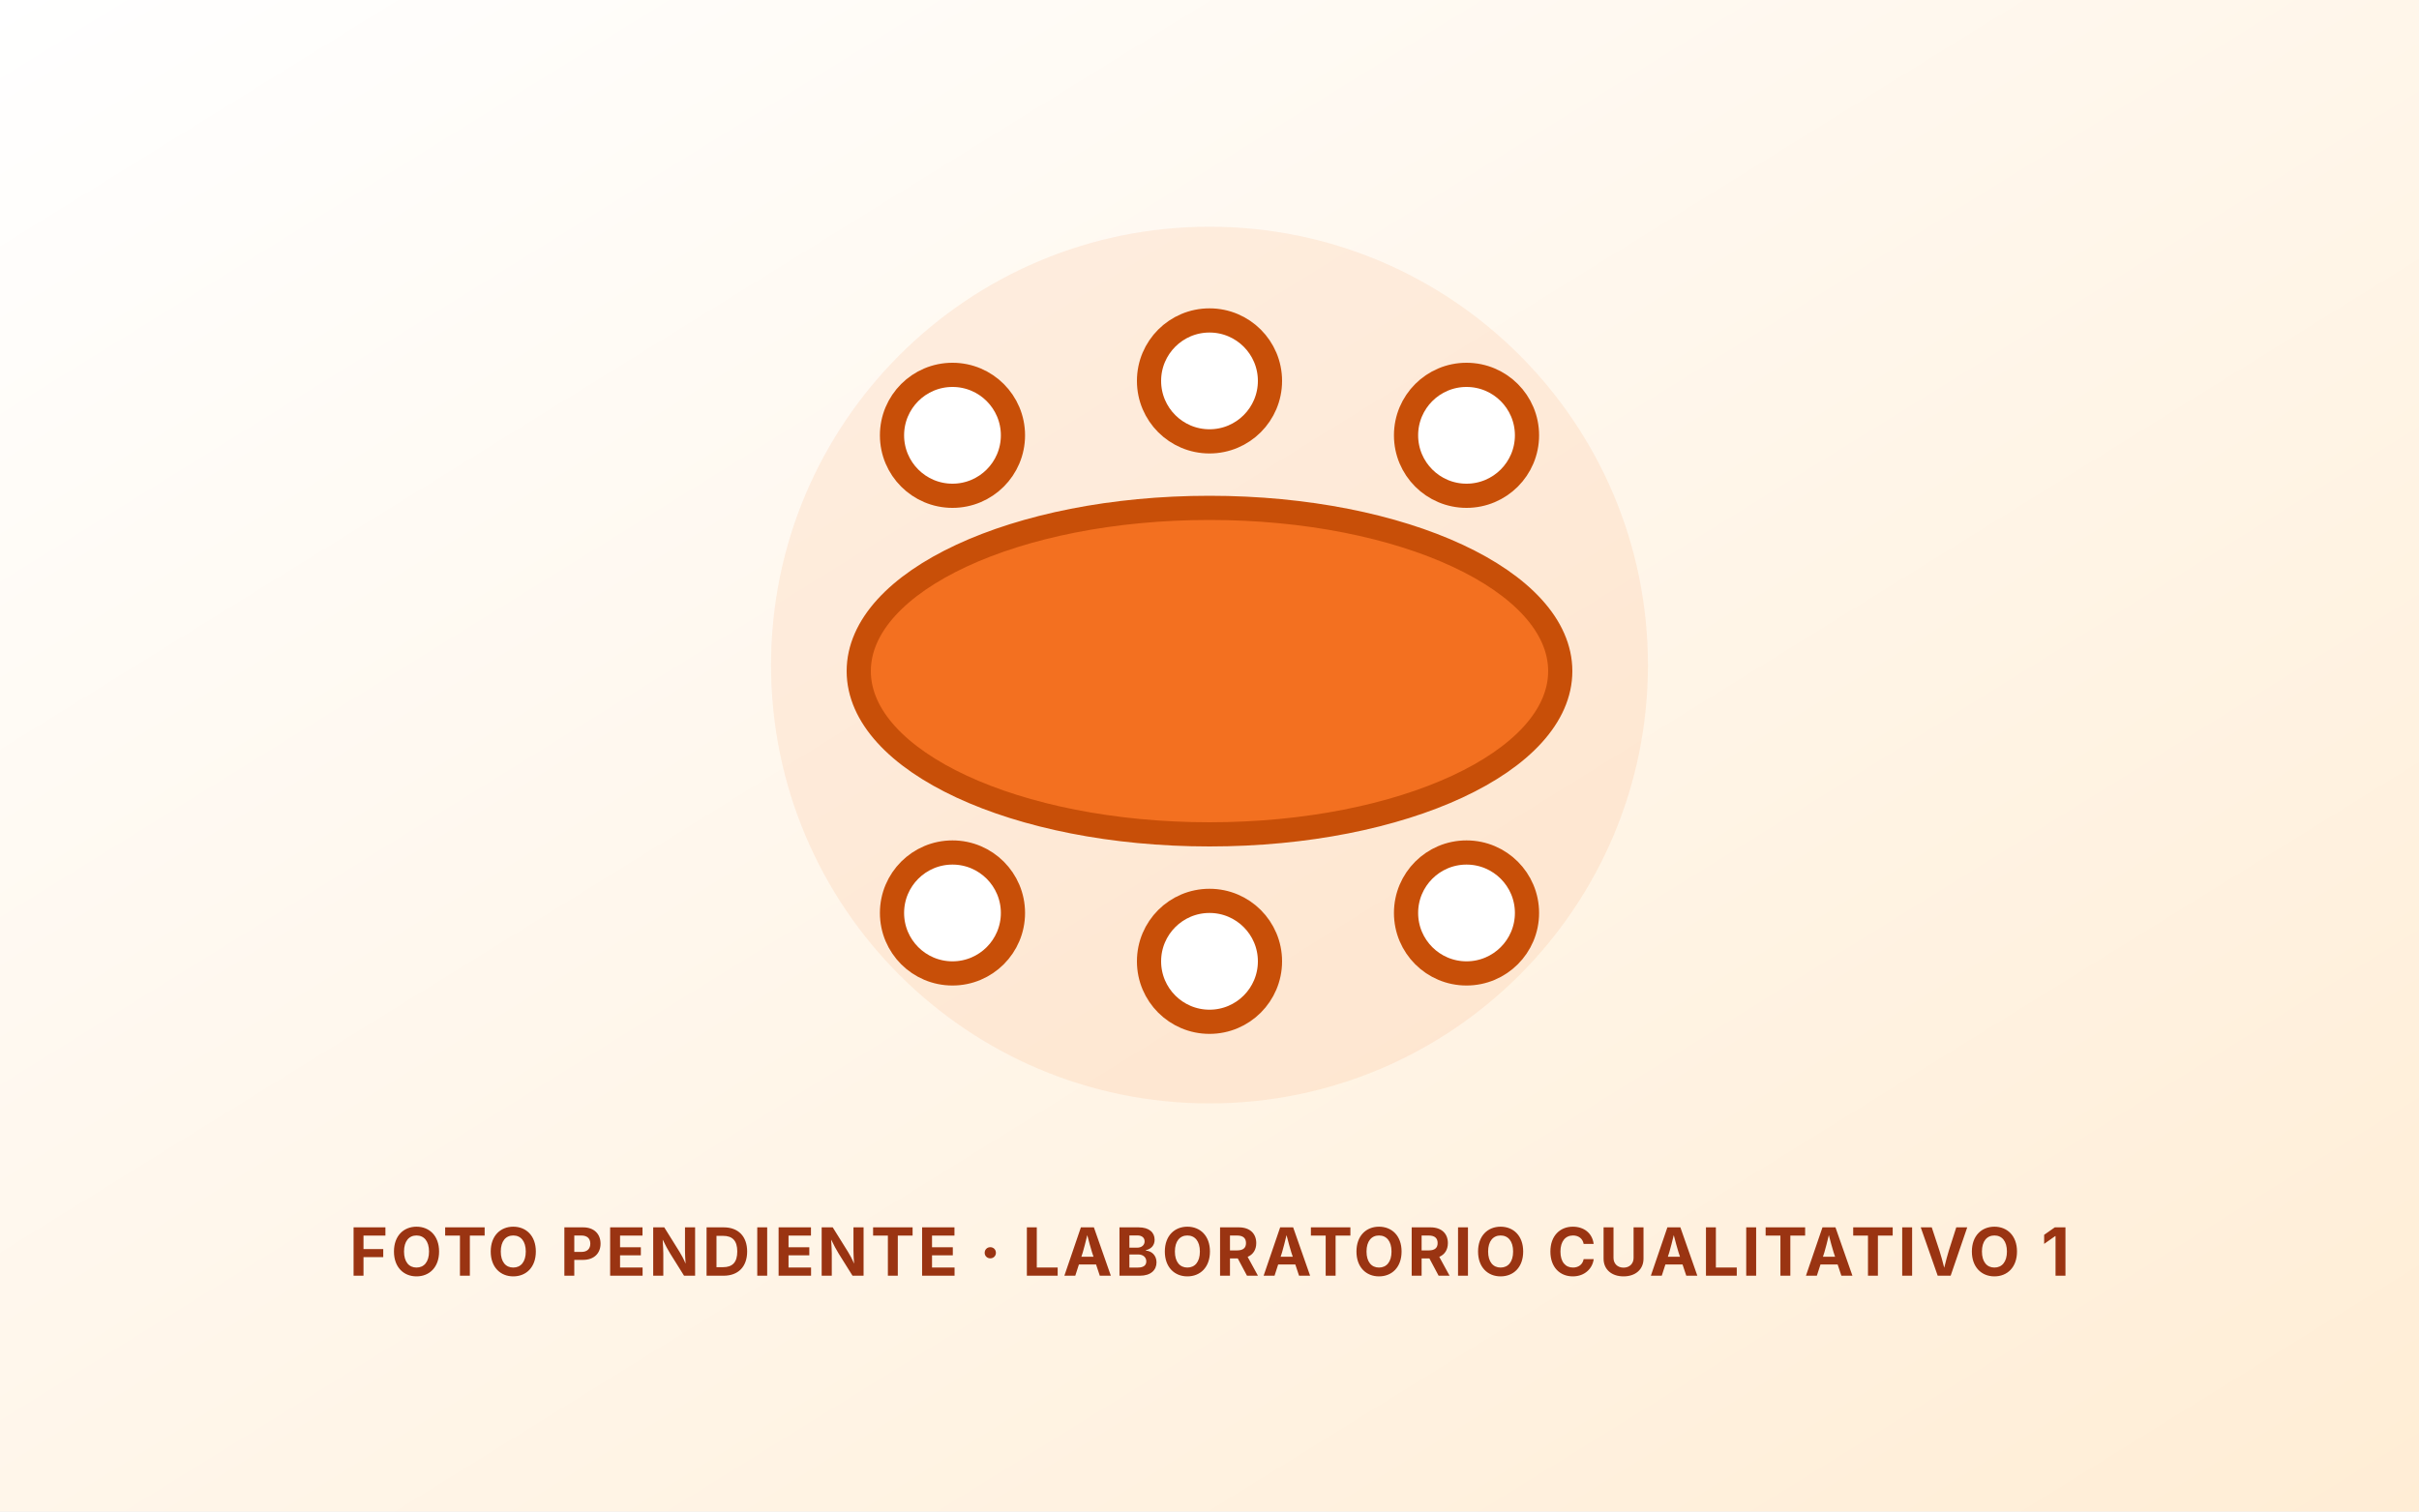
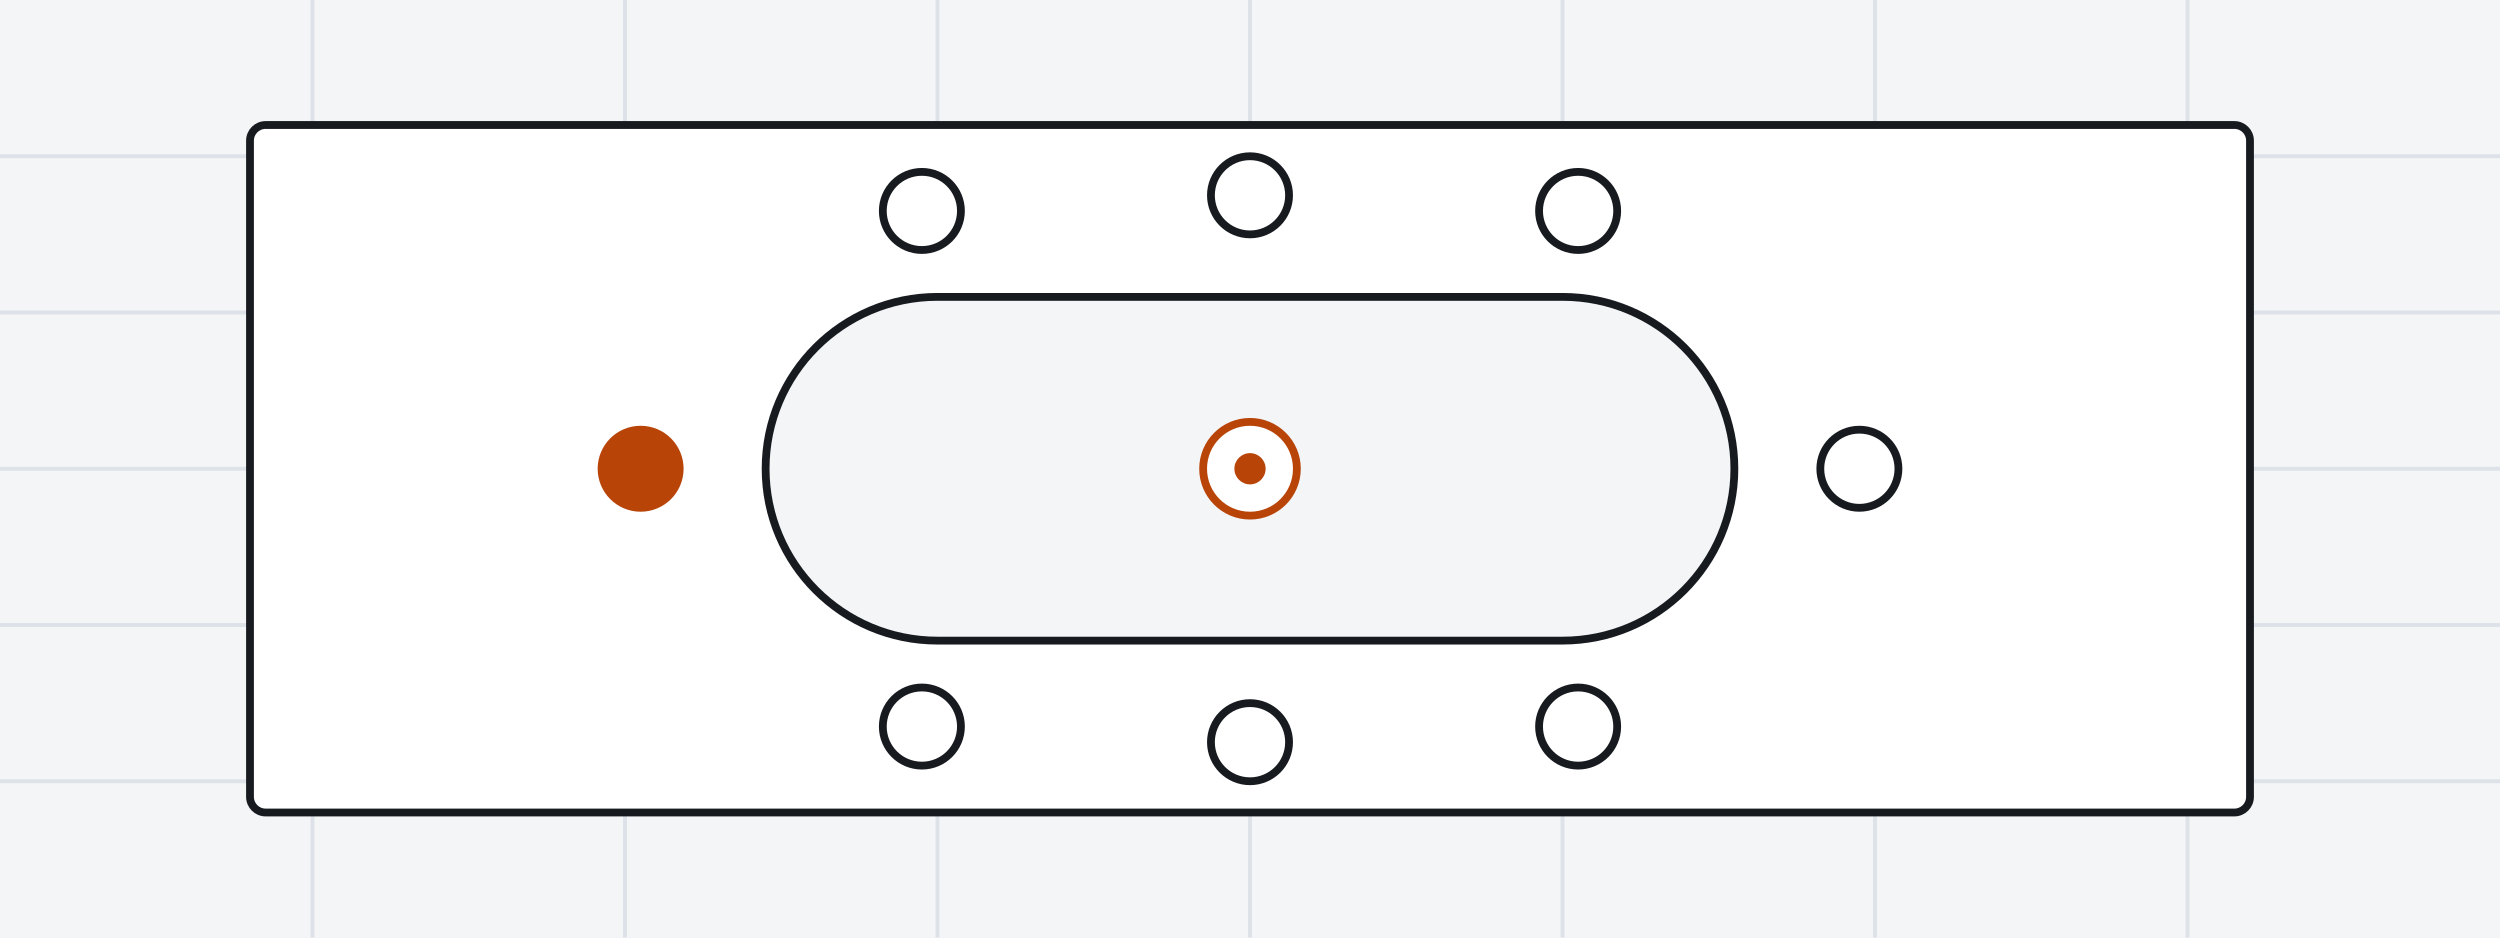
- <svg xmlns="http://www.w3.org/2000/svg" viewBox="0 0 800 500" role="img" aria-label="Ilustración provisional del Laboratorio cualitativo 1">
-   <defs>
-     <linearGradient id="bgQ1" x1="0" y1="0" x2="1" y2="1">
-       <stop offset="0%" stop-color="#ffffff" />
-       <stop offset="100%" stop-color="#ffedd5" />
-     </linearGradient>
-   </defs>
-   <rect width="800" height="500" fill="url(#bgQ1)" />
-   <circle cx="400" cy="220" r="145" fill="#f37020" fill-opacity="0.10" />
-   <g fill="none" stroke="#c84f08" stroke-width="8" stroke-linecap="round" stroke-linejoin="round">
-     <ellipse cx="400" cy="222" rx="116" ry="54" fill="#f37020" />
-     <circle cx="315" cy="144" r="20" fill="#ffffff" />
-     <circle cx="400" cy="126" r="20" fill="#ffffff" />
-     <circle cx="485" cy="144" r="20" fill="#ffffff" />
-     <circle cx="315" cy="302" r="20" fill="#ffffff" />
-     <circle cx="400" cy="318" r="20" fill="#ffffff" />
-     <circle cx="485" cy="302" r="20" fill="#ffffff" />
+ <svg xmlns="http://www.w3.org/2000/svg" viewBox="0 0 640 240" role="img" aria-label="Esquema arquitectónico del Laboratorio cualitativo 1">
+   <rect width="640" height="240" fill="#F4F5F7" />
+   <g stroke="#DDE1E8" stroke-width="1">
+     <path d="M0 40H640M0 80H640M0 120H640M0 160H640M0 200H640" />
+     <path d="M80 0V240M160 0V240M240 0V240M320 0V240M400 0V240M480 0V240M560 0V240" />
  </g>
-   <text x="400" y="422" text-anchor="middle" fill="#9a3412" font-family="system-ui,-apple-system,sans-serif" font-size="22" font-weight="700" letter-spacing="0.04em">FOTO PENDIENTE · LABORATORIO CUALITATIVO 1</text>
+   <g fill="none" stroke="#171B20" stroke-width="2" stroke-linecap="round" stroke-linejoin="round">
+     <rect x="64" y="32" width="512" height="176" rx="4" fill="#FFFFFF" />
+     <rect x="196" y="76" width="248" height="88" rx="44" fill="#F4F5F7" />
+     <circle cx="236" cy="54" r="10" fill="#FFFFFF" />
+     <circle cx="320" cy="50" r="10" fill="#FFFFFF" />
+     <circle cx="404" cy="54" r="10" fill="#FFFFFF" />
+     <circle cx="236" cy="186" r="10" fill="#FFFFFF" />
+     <circle cx="320" cy="190" r="10" fill="#FFFFFF" />
+     <circle cx="404" cy="186" r="10" fill="#FFFFFF" />
+     <circle cx="164" cy="120" r="10" fill="#B84408" stroke="#B84408" />
+     <circle cx="476" cy="120" r="10" fill="#FFFFFF" />
+     <circle cx="320" cy="120" r="12" fill="#FFFFFF" stroke="#B84408" />
+     <circle cx="320" cy="120" r="4" fill="#B84408" stroke="none" />
+   </g>
</svg>
